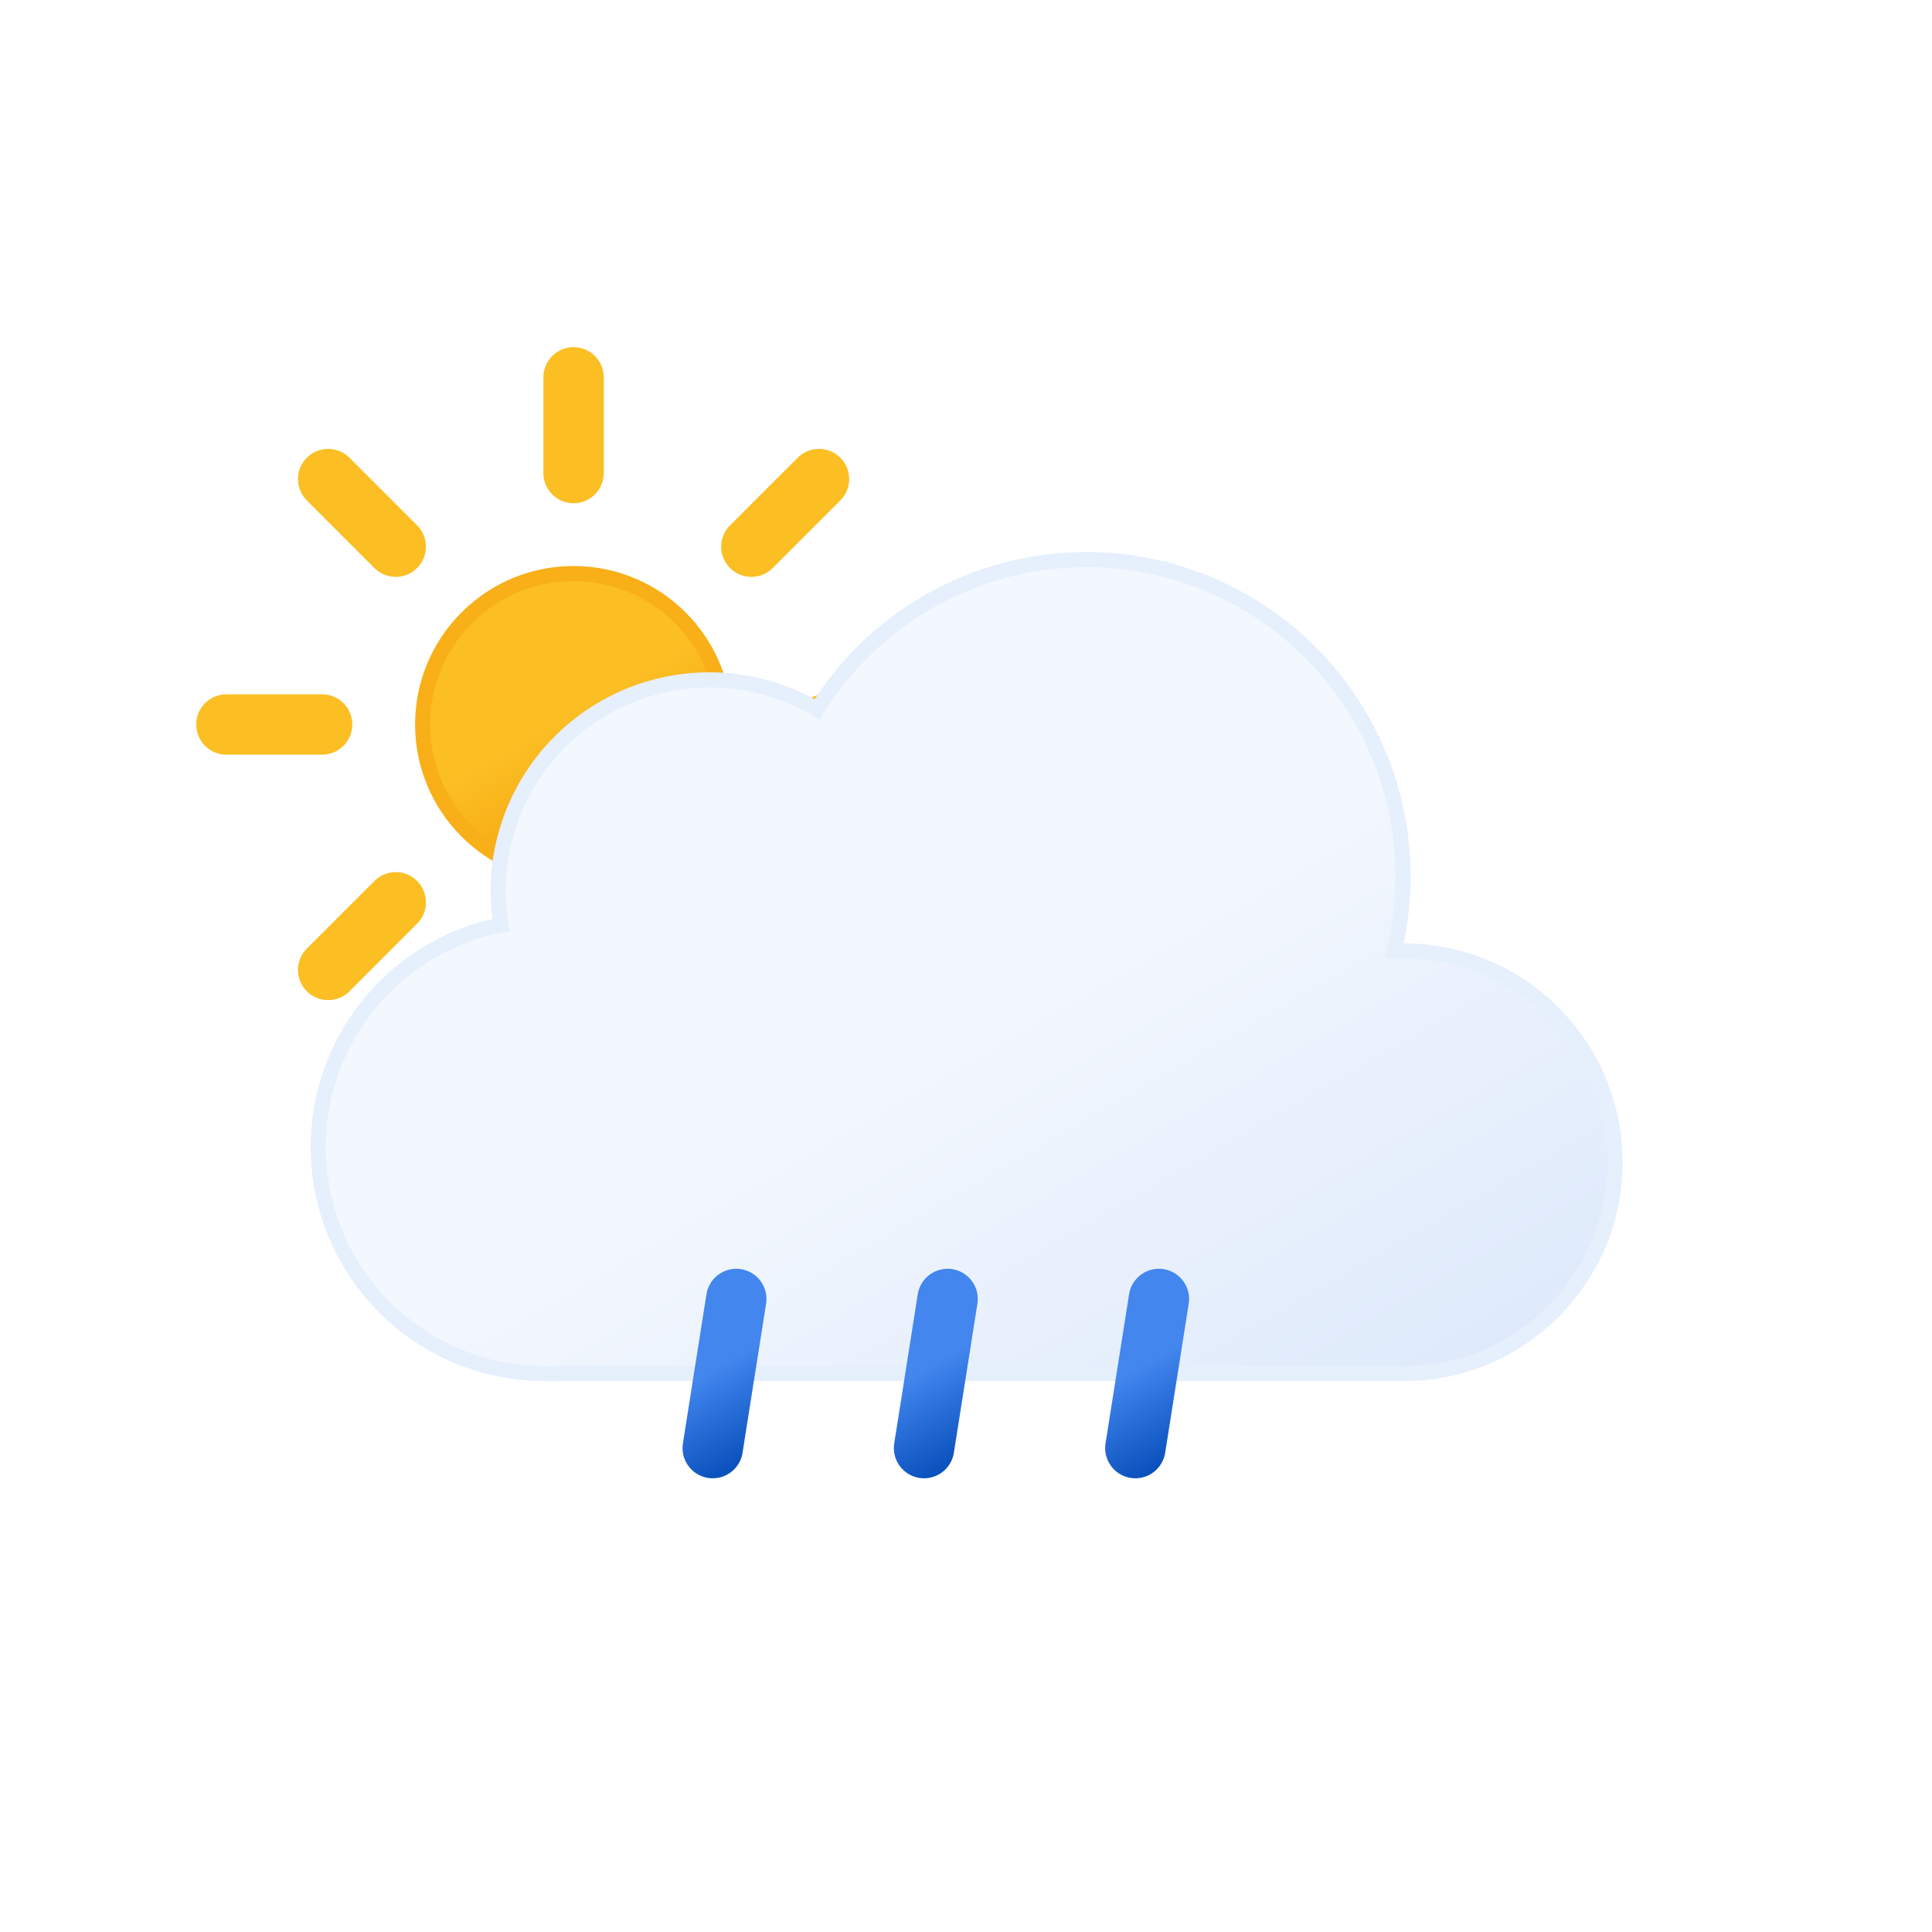
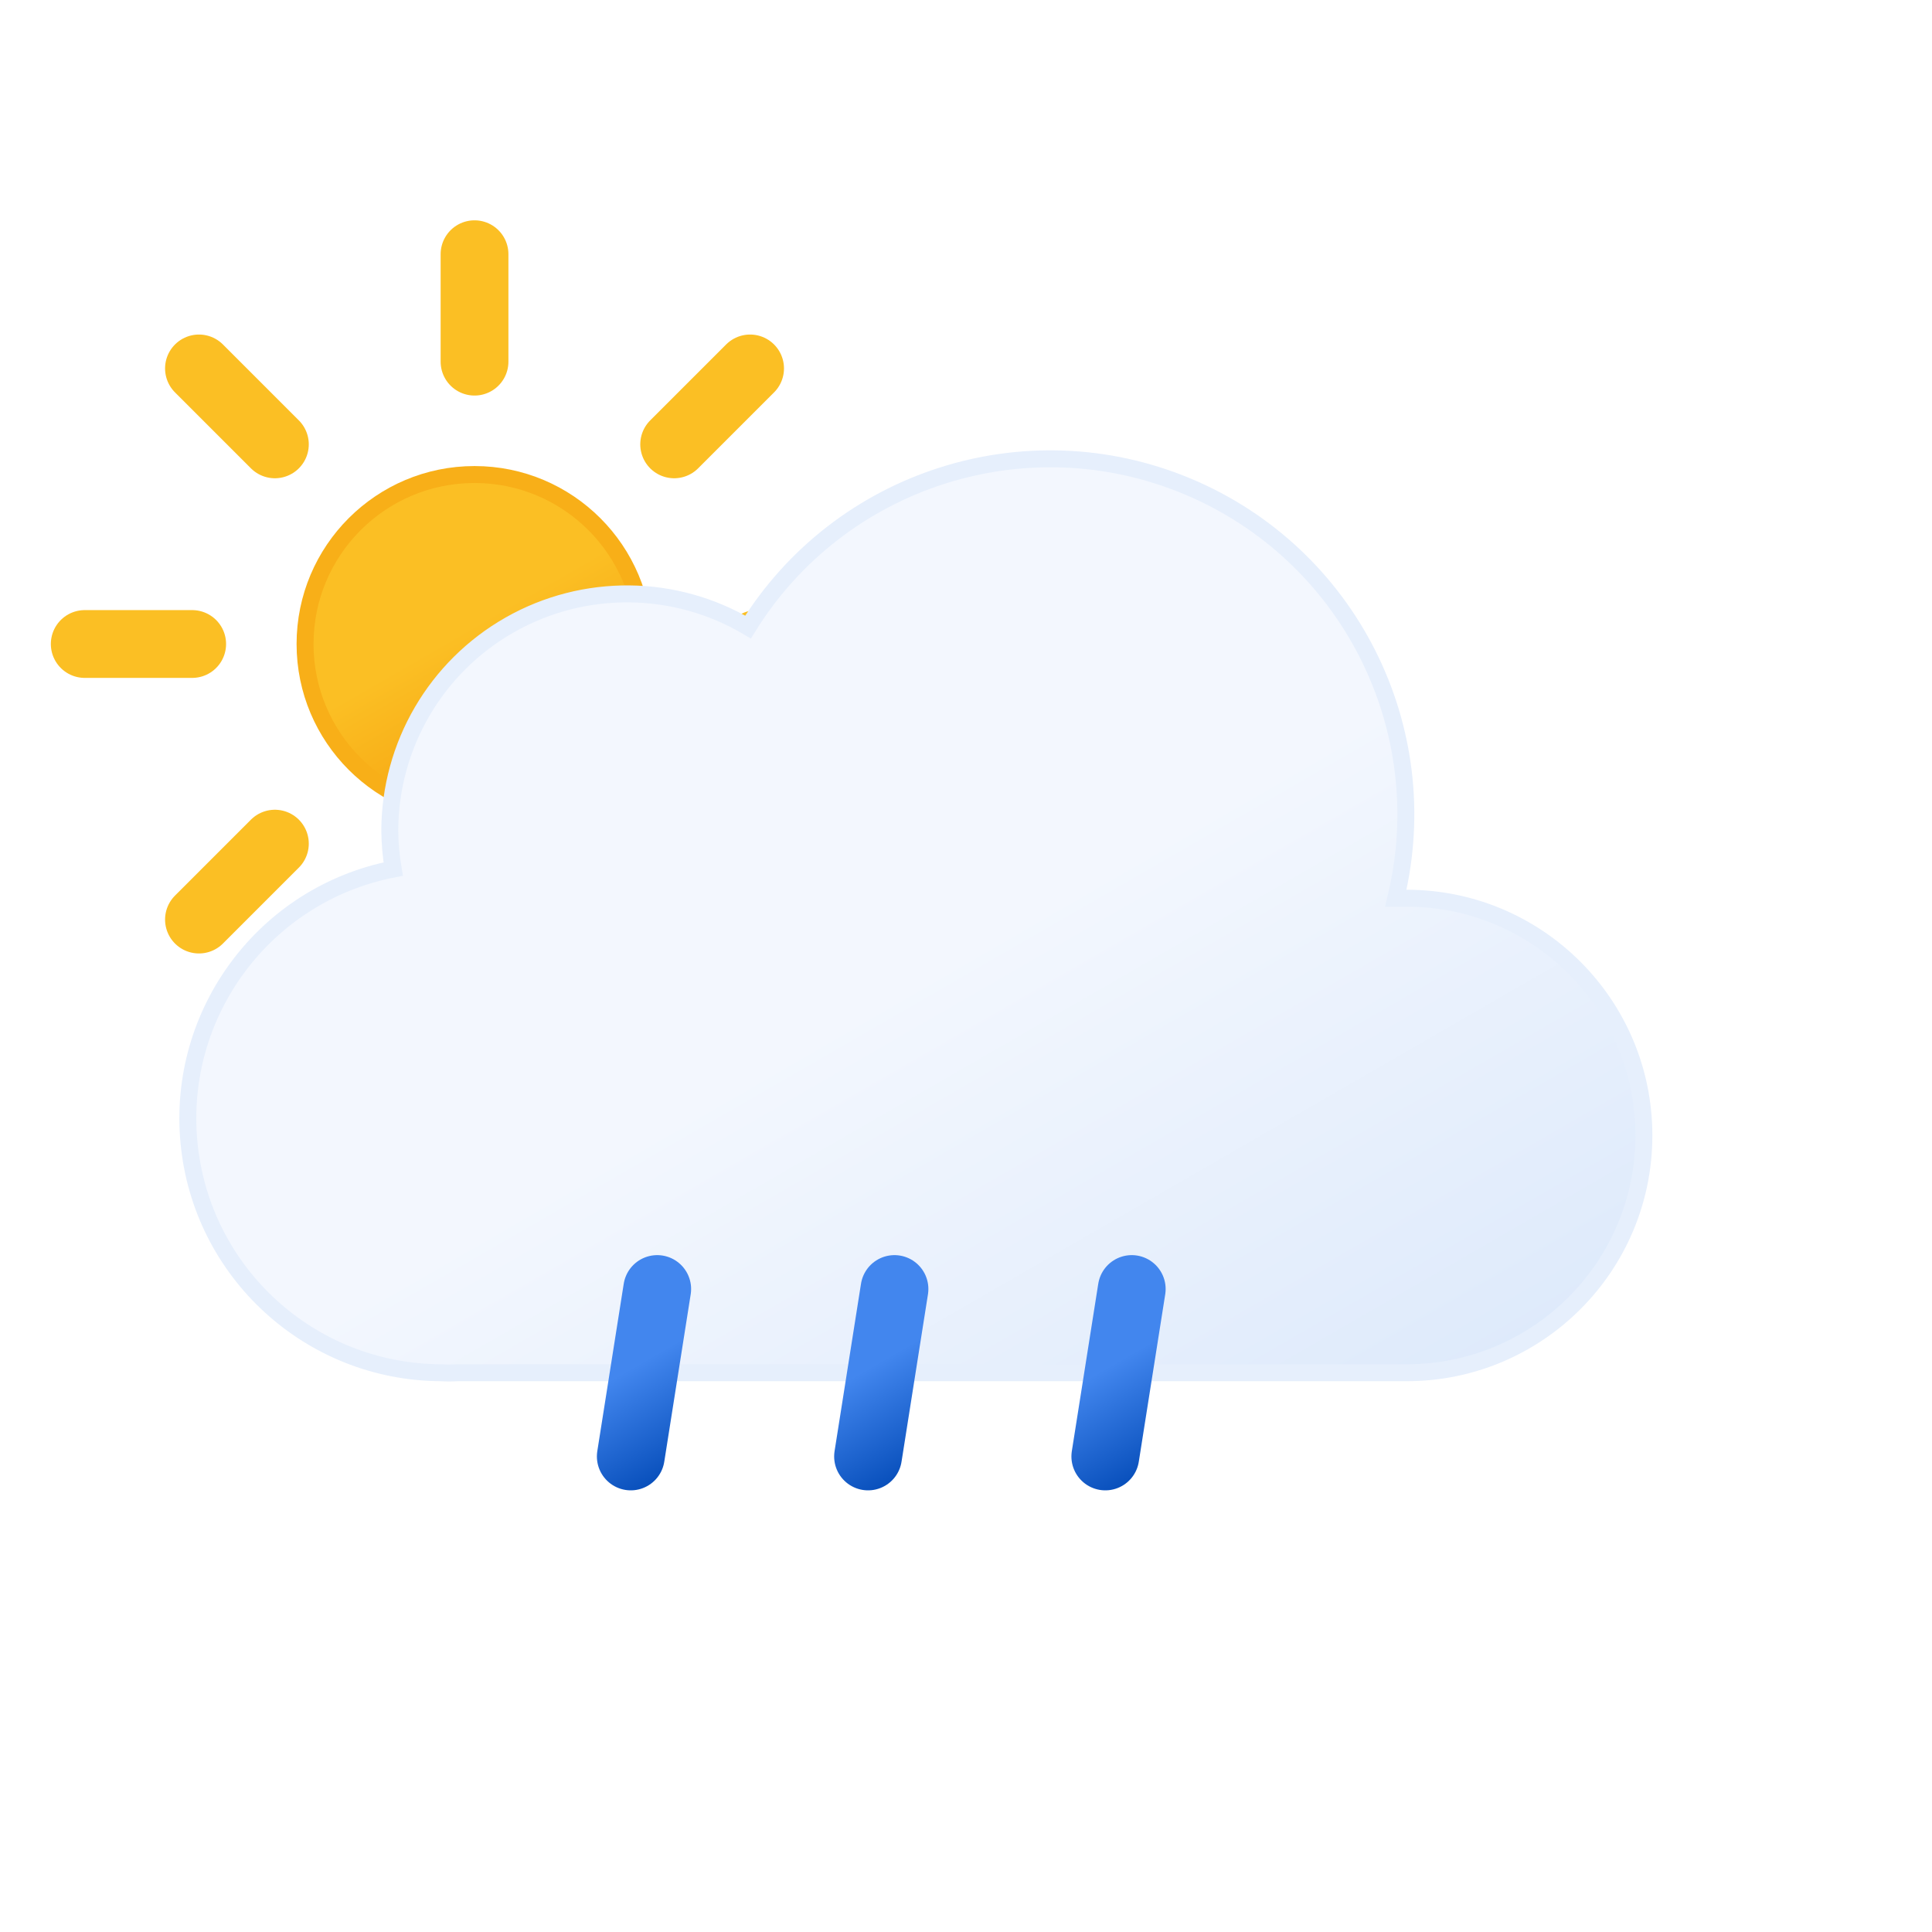
- <svg xmlns="http://www.w3.org/2000/svg" xmlns:xlink="http://www.w3.org/1999/xlink" viewBox="0 0 64 64">
+ <svg xmlns="http://www.w3.org/2000/svg" xmlns:xlink="http://www.w3.org/1999/xlink" viewBox="5 5 57 57" width="200" height="200">
  <defs>
    <linearGradient id="b" x1="16.5" x2="21.5" y1="19.67" y2="28.33" gradientUnits="userSpaceOnUse">
      <stop offset="0" stop-color="#fbbf24" />
      <stop offset=".45" stop-color="#fbbf24" />
      <stop offset="1" stop-color="#f59e0b" />
    </linearGradient>
    <linearGradient id="c" x1="22.56" x2="39.2" y1="21.96" y2="50.8" gradientUnits="userSpaceOnUse">
      <stop offset="0" stop-color="#f3f7fe" />
      <stop offset=".45" stop-color="#f3f7fe" />
      <stop offset="1" stop-color="#deeafb" />
    </linearGradient>
    <linearGradient id="a" x1="22.53" x2="25.47" y1="42.95" y2="48.05" gradientUnits="userSpaceOnUse">
      <stop offset="0" stop-color="#4286ee" />
      <stop offset=".45" stop-color="#4286ee" />
      <stop offset="1" stop-color="#0950bc" />
    </linearGradient>
    <linearGradient id="d" x1="29.53" x2="32.47" y1="42.95" y2="48.05" xlink:href="#a" />
    <linearGradient id="e" x1="36.53" x2="39.47" y1="42.95" y2="48.05" xlink:href="#a" />
  </defs>
  <circle cx="19" cy="24" r="5" fill="url(#b)" stroke="#f8af18" stroke-miterlimit="10" stroke-width=".5" />
  <path fill="none" stroke="#fbbf24" stroke-linecap="round" stroke-miterlimit="10" stroke-width="2" d="M19 15.67V12.5m0 23v-3.17m5.89-14.22l2.24-2.24M10.87 32.13l2.24-2.24m0-11.78l-2.24-2.24m16.26 16.26l-2.24-2.24M7.5 24h3.17m19.83 0h-3.17">
    <animateTransform attributeName="transform" dur="45s" repeatCount="indefinite" type="rotate" values="0 19 24; 360 19 24" />
  </path>
  <path fill="url(#c)" stroke="#e6effc" stroke-miterlimit="10" stroke-width=".5" d="M46.5 31.5h-.32a10.49 10.49 0 00-19.11-8 7 7 0 00-10.57 6 7.21 7.21 0 00.1 1.14A7.5 7.5 0 0018 45.5a4.19 4.19 0 00.5 0v0h28a7 7 0 000-14z" />
  <path fill="none" stroke="url(#a)" stroke-linecap="round" stroke-miterlimit="10" stroke-width="2" d="M24.39 43.03l-.78 4.94">
    <animateTransform attributeName="transform" dur="0.7s" repeatCount="indefinite" type="translate" values="1 -5; -2 10" />
    <animate attributeName="opacity" dur="0.7s" repeatCount="indefinite" values="0;1;1;0" />
  </path>
  <path fill="none" stroke="url(#d)" stroke-linecap="round" stroke-miterlimit="10" stroke-width="2" d="M31.39 43.03l-.78 4.94">
    <animateTransform attributeName="transform" begin="-0.4s" dur="0.7s" repeatCount="indefinite" type="translate" values="1 -5; -2 10" />
    <animate attributeName="opacity" begin="-0.4s" dur="0.7s" repeatCount="indefinite" values="0;1;1;0" />
  </path>
  <path fill="none" stroke="url(#e)" stroke-linecap="round" stroke-miterlimit="10" stroke-width="2" d="M38.39 43.03l-.78 4.94">
    <animateTransform attributeName="transform" begin="-0.2s" dur="0.7s" repeatCount="indefinite" type="translate" values="1 -5; -2 10" />
    <animate attributeName="opacity" begin="-0.2s" dur="0.7s" repeatCount="indefinite" values="0;1;1;0" />
  </path>
</svg>
